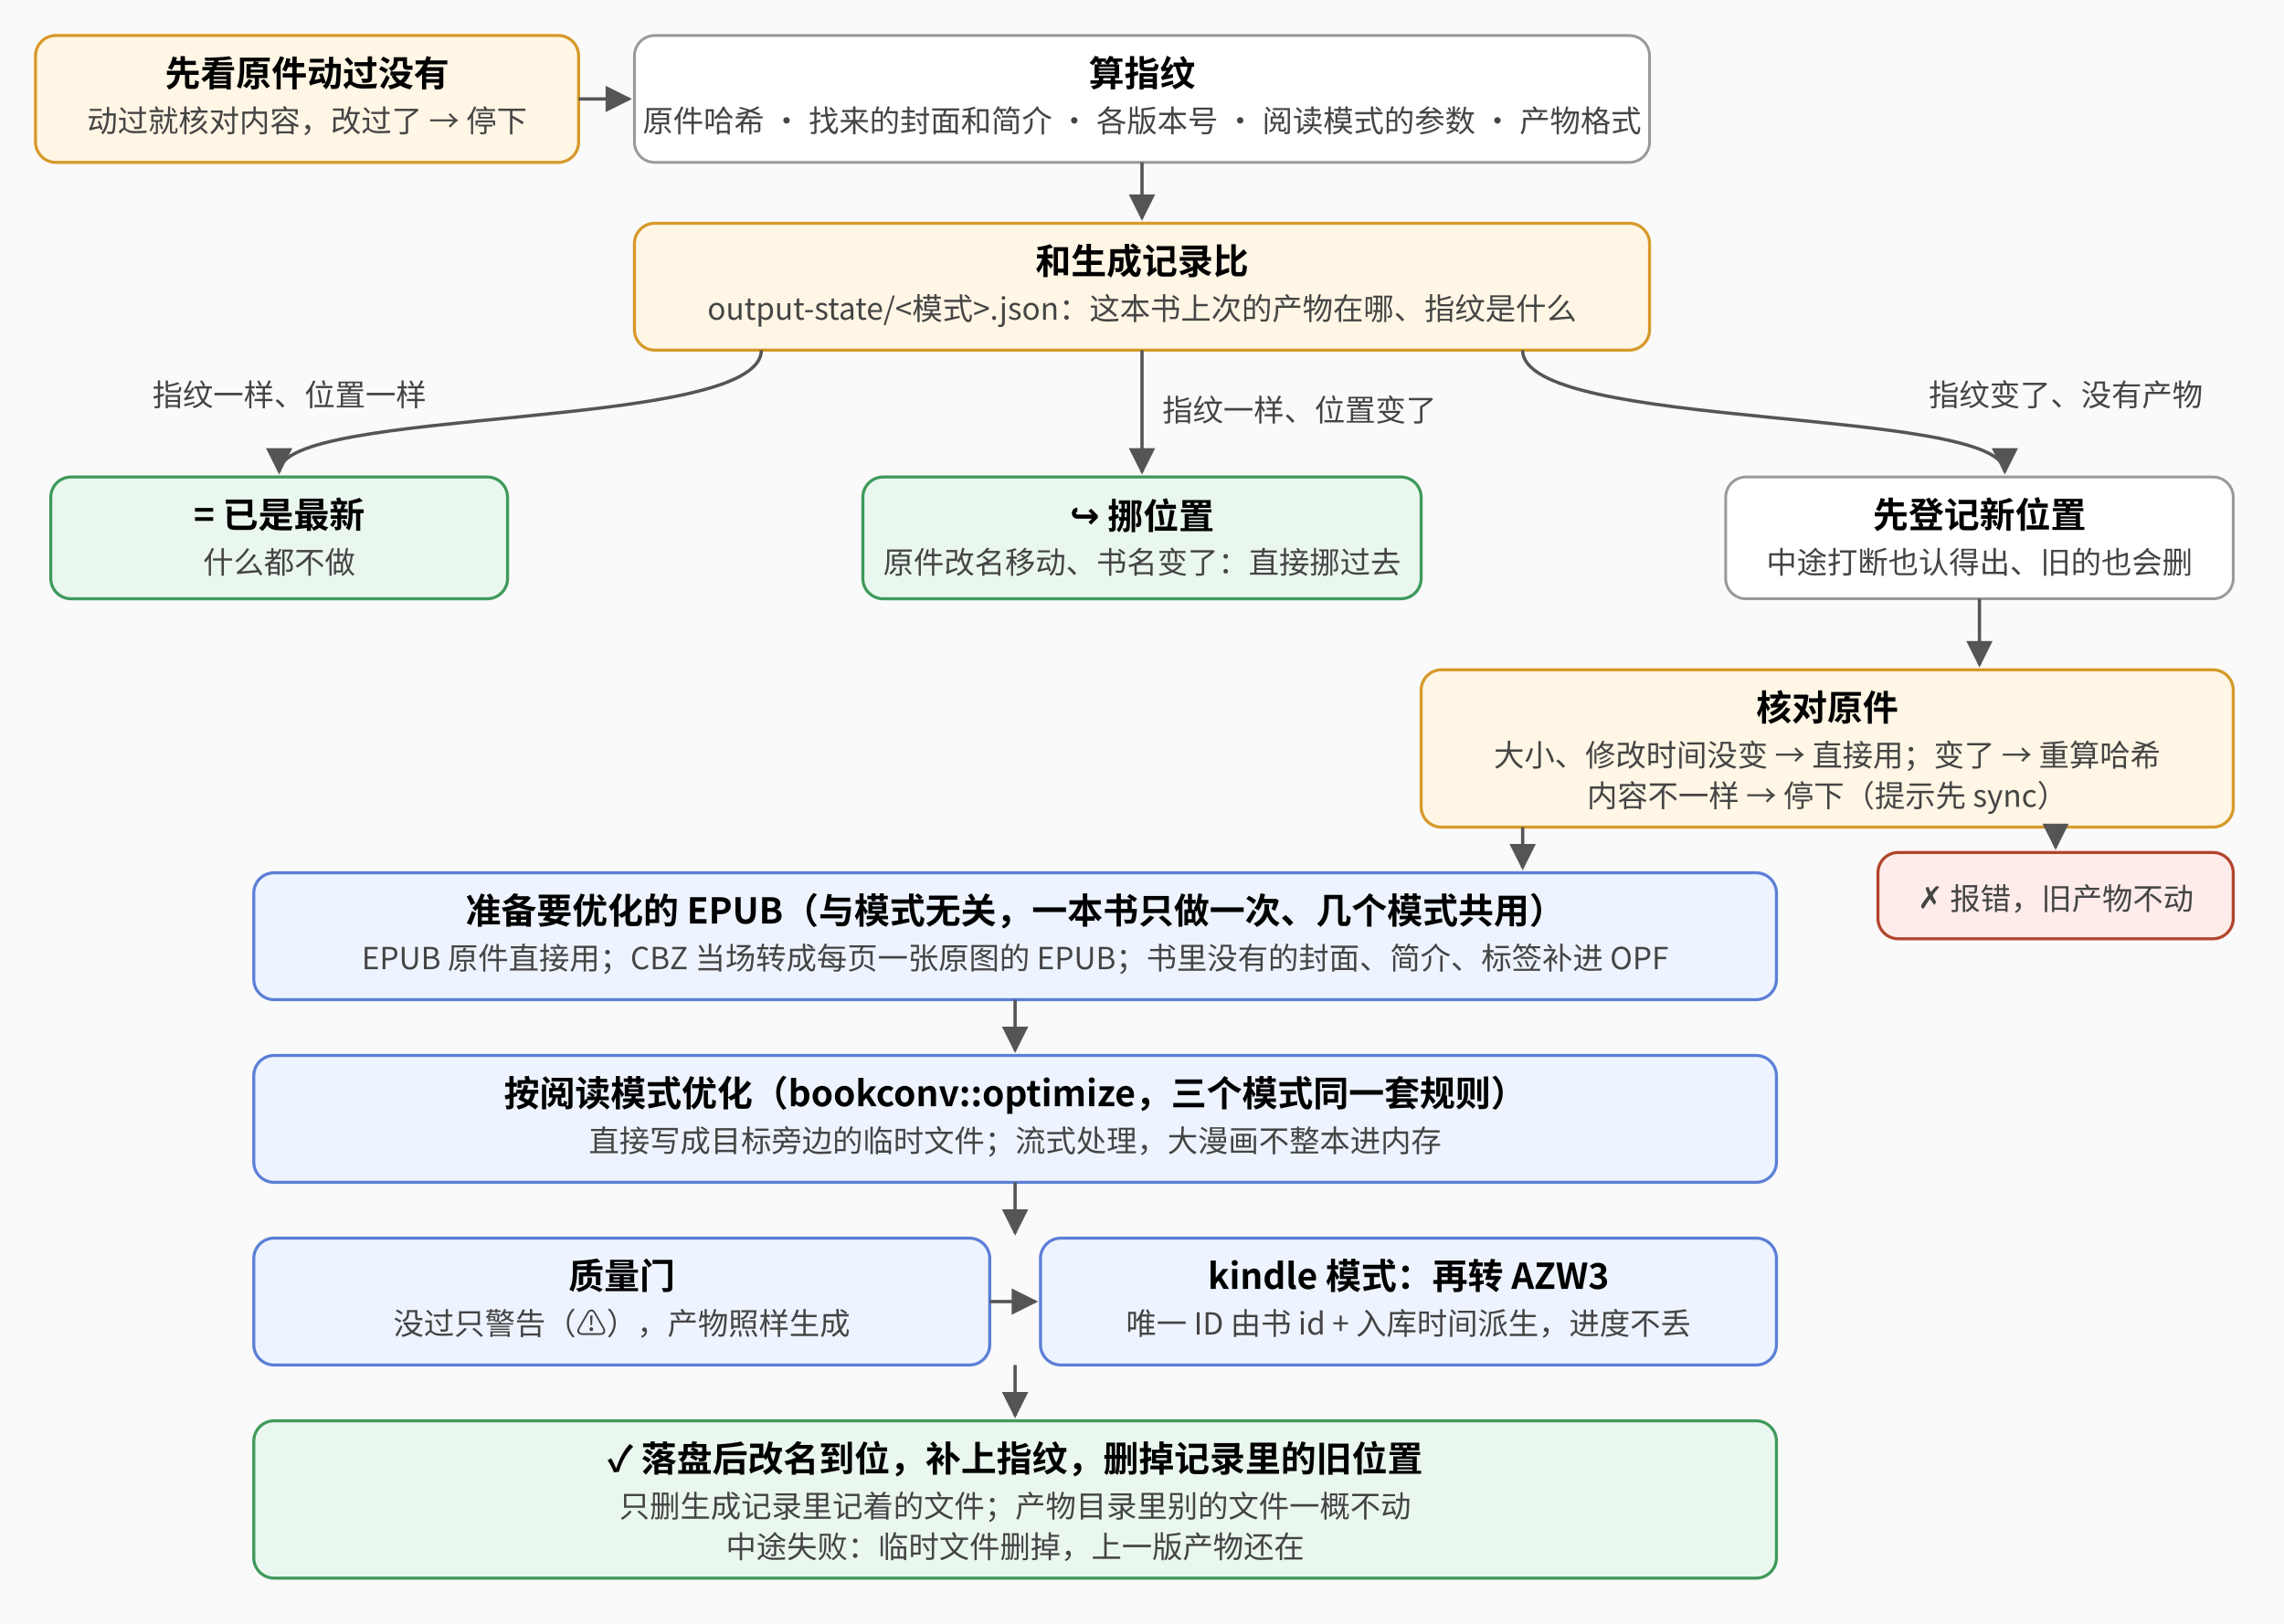
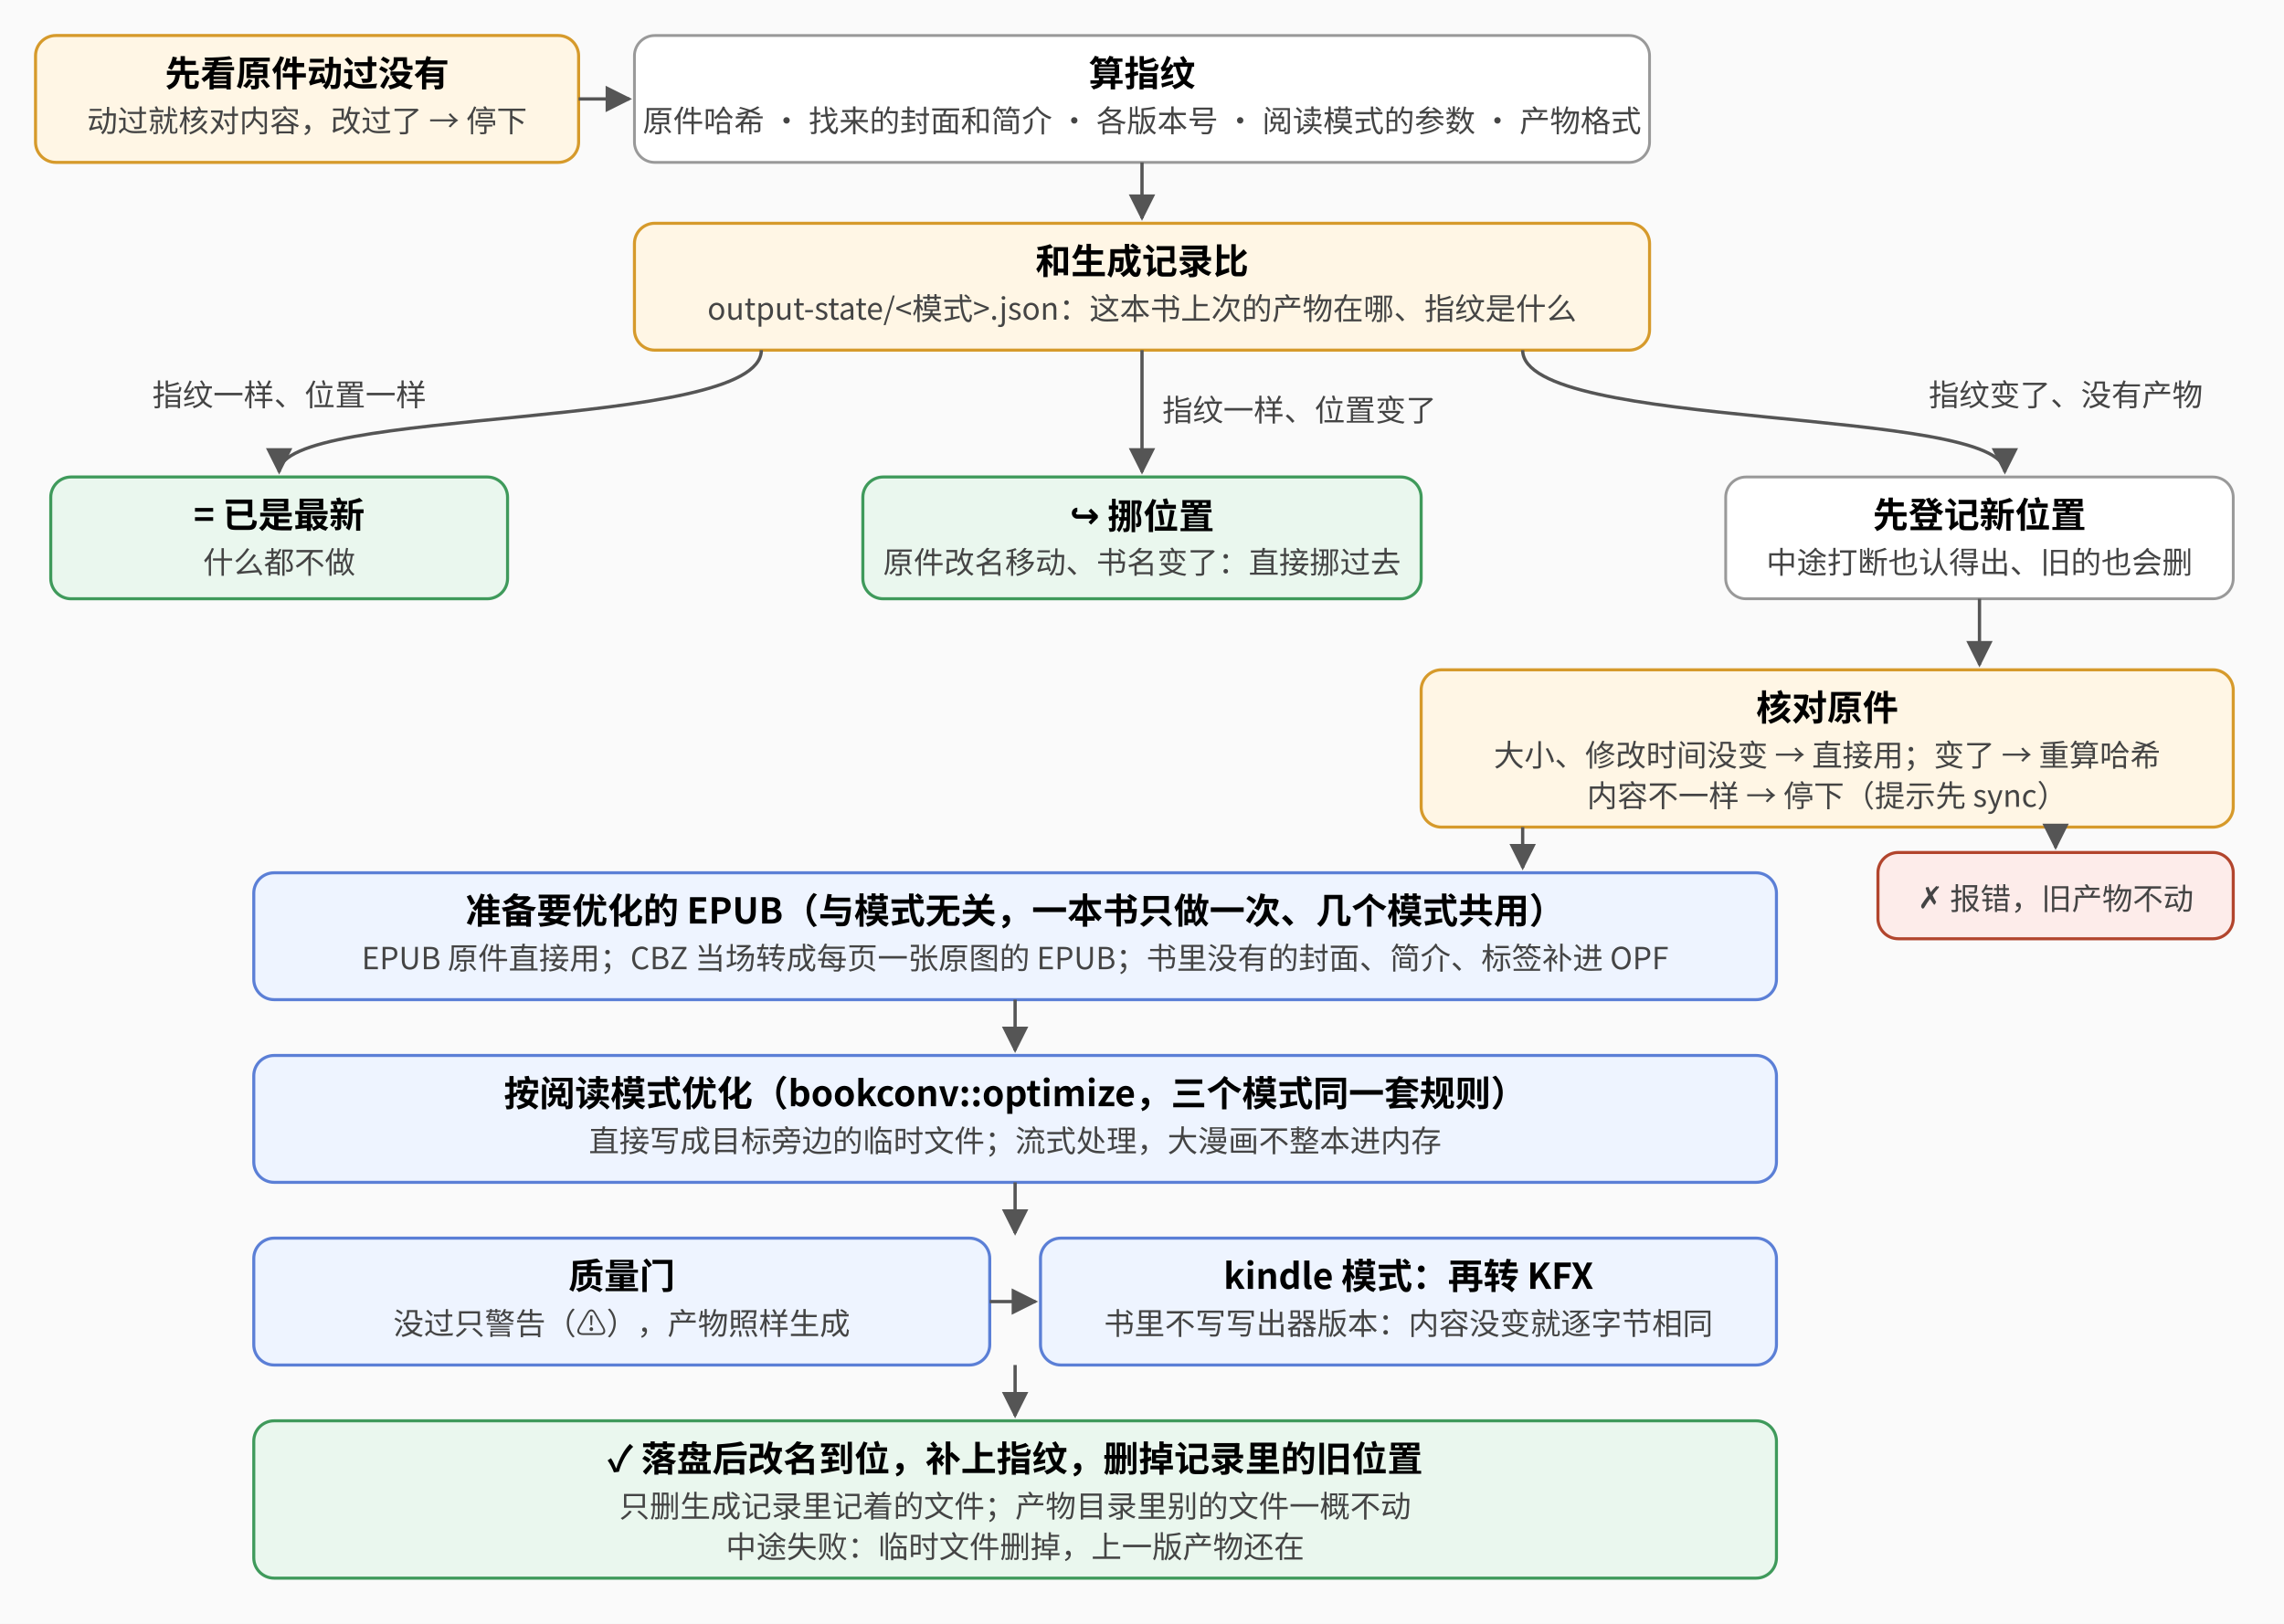
<svg xmlns="http://www.w3.org/2000/svg" viewBox="0 0 900 640" font-family="'Noto Sans CJK SC','PingFang SC','Microsoft YaHei',sans-serif" font-size="13">
  <defs>
    <marker id="a" viewBox="0 0 10 10" refX="9" refY="5" markerWidth="8" markerHeight="8" orient="auto">
      <path d="M0 0L10 5L0 10z" fill="#555" />
    </marker>
    <style>
      .b{fill:#fff;stroke:#999;stroke-width:1.1}
      .q{fill:#fff6e5;stroke:#d69a2b;stroke-width:1.2}
      .w{fill:#eef4ff;stroke:#5b7fd6;stroke-width:1.2}
      .g{fill:#eaf7ee;stroke:#3f9a5b;stroke-width:1.2}
      .e{fill:#fdecea;stroke:#b2452d;stroke-width:1.2}
      .h{font-weight:bold;font-size:14px}
      .s{font-size:12px;fill:#444}
      .l{stroke:#555;stroke-width:1.3;fill:none}
    </style>
  </defs>
  <rect width="900" height="640" fill="#fafafa" />
  <rect class="q" x="14" y="14" width="214" height="50" rx="8" />
  <text x="121" y="34" text-anchor="middle" class="h">先看原件动过没有</text>
  <text x="121" y="52" text-anchor="middle" class="s">动过就核对内容，改过了 → 停下</text>
  <path class="l" d="M228 39 L248 39" marker-end="url(#a)" />
  <rect class="b" x="250" y="14" width="400" height="50" rx="8" />
  <text x="450" y="34" text-anchor="middle" class="h">算指纹</text>
  <text x="450" y="52" text-anchor="middle" class="s">原件哈希 · 找来的封面和简介 · 各版本号 · 阅读模式的参数 · 产物格式</text>
  <path class="l" d="M450 64 L450 86" marker-end="url(#a)" />
  <rect class="q" x="250" y="88" width="400" height="50" rx="8" />
  <text x="450" y="108" text-anchor="middle" class="h">和生成记录比</text>
  <text x="450" y="126" text-anchor="middle" class="s">output-state/&lt;模式&gt;.json：这本书上次的产物在哪、指纹是什么</text>
  <path class="l" d="M300 138 C300 170 110 160 110 186" marker-end="url(#a)" />
  <text x="60" y="160" class="s">指纹一样、位置一样</text>
  <rect class="g" x="20" y="188" width="180" height="48" rx="8" />
  <text x="110" y="208" text-anchor="middle" class="h">= 已是最新</text>
  <text x="110" y="226" text-anchor="middle" class="s">什么都不做</text>
  <path class="l" d="M450 138 L450 186" marker-end="url(#a)" />
  <text x="458" y="166" class="s">指纹一样、位置变了</text>
  <rect class="g" x="340" y="188" width="220" height="48" rx="8" />
  <text x="450" y="208" text-anchor="middle" class="h">↪ 挪位置</text>
  <text x="450" y="226" text-anchor="middle" class="s">原件改名移动、书名变了：直接挪过去</text>
  <path class="l" d="M600 138 C600 170 790 160 790 186" marker-end="url(#a)" />
  <text x="760" y="160" class="s">指纹变了、没有产物</text>
  <rect class="b" x="680" y="188" width="200" height="48" rx="8" />
  <text x="780" y="208" text-anchor="middle" class="h">先登记新位置</text>
  <text x="780" y="226" text-anchor="middle" class="s">中途打断也认得出、旧的也会删</text>
  <path class="l" d="M780 236 L780 262" marker-end="url(#a)" />
  <rect class="q" x="560" y="264" width="320" height="62" rx="8" />
  <text x="720" y="284" text-anchor="middle" class="h">核对原件</text>
  <text x="720" y="302" text-anchor="middle" class="s">大小、修改时间没变 → 直接用；变了 → 重算哈希</text>
  <text x="720" y="318" text-anchor="middle" class="s">内容不一样 → 停下（提示先 sync）</text>
  <path class="l" d="M600 326 L600 342" marker-end="url(#a)" />
  <rect class="e" x="740" y="336" width="140" height="34" rx="8" />
  <text x="810" y="358" text-anchor="middle" class="s">✗ 报错，旧产物不动</text>
  <path class="l" d="M810 326 L810 334" marker-end="url(#a)" />
  <rect class="w" x="100" y="344" width="600" height="50" rx="8" />
  <text x="400" y="364" text-anchor="middle" class="h">准备要优化的 EPUB（与模式无关，一本书只做一次、几个模式共用）</text>
  <text x="400" y="382" text-anchor="middle" class="s">EPUB 原件直接用；CBZ 当场转成每页一张原图的 EPUB；书里没有的封面、简介、标签补进 OPF</text>
  <path class="l" d="M400 394 L400 414" marker-end="url(#a)" />
  <rect class="w" x="100" y="416" width="600" height="50" rx="8" />
  <text x="400" y="436" text-anchor="middle" class="h">按阅读模式优化（bookconv::optimize，三个模式同一套规则）</text>
  <text x="400" y="454" text-anchor="middle" class="s">直接写成目标旁边的临时文件；流式处理，大漫画不整本进内存</text>
  <path class="l" d="M400 466 L400 486" marker-end="url(#a)" />
  <rect class="w" x="100" y="488" width="290" height="50" rx="8" />
  <text x="245" y="508" text-anchor="middle" class="h">质量门</text>
  <text x="245" y="526" text-anchor="middle" class="s">没过只警告（⚠），产物照样生成</text>
  <path class="l" d="M390 513 L408 513" marker-end="url(#a)" />
  <rect class="w" x="410" y="488" width="290" height="50" rx="8" />
-   <text x="555" y="508" text-anchor="middle" class="h">kindle 模式：再转 AZW3</text>
-   <text x="555" y="526" text-anchor="middle" class="s">唯一 ID 由书 id + 入库时间派生，进度不丢</text>
+   <text x="555" y="508" text-anchor="middle" class="h">kindle 模式：再转 KFX</text>
+   <text x="555" y="526" text-anchor="middle" class="s">书里不写写出器版本：内容没变就逐字节相同</text>
  <path class="l" d="M400 538 L400 558" marker-end="url(#a)" />
  <rect class="g" x="100" y="560" width="600" height="62" rx="8" />
  <text x="400" y="580" text-anchor="middle" class="h">✓ 落盘后改名到位，补上指纹，删掉记录里的旧位置</text>
  <text x="400" y="598" text-anchor="middle" class="s">只删生成记录里记着的文件；产物目录里别的文件一概不动</text>
  <text x="400" y="614" text-anchor="middle" class="s">中途失败：临时文件删掉，上一版产物还在</text>
</svg>
